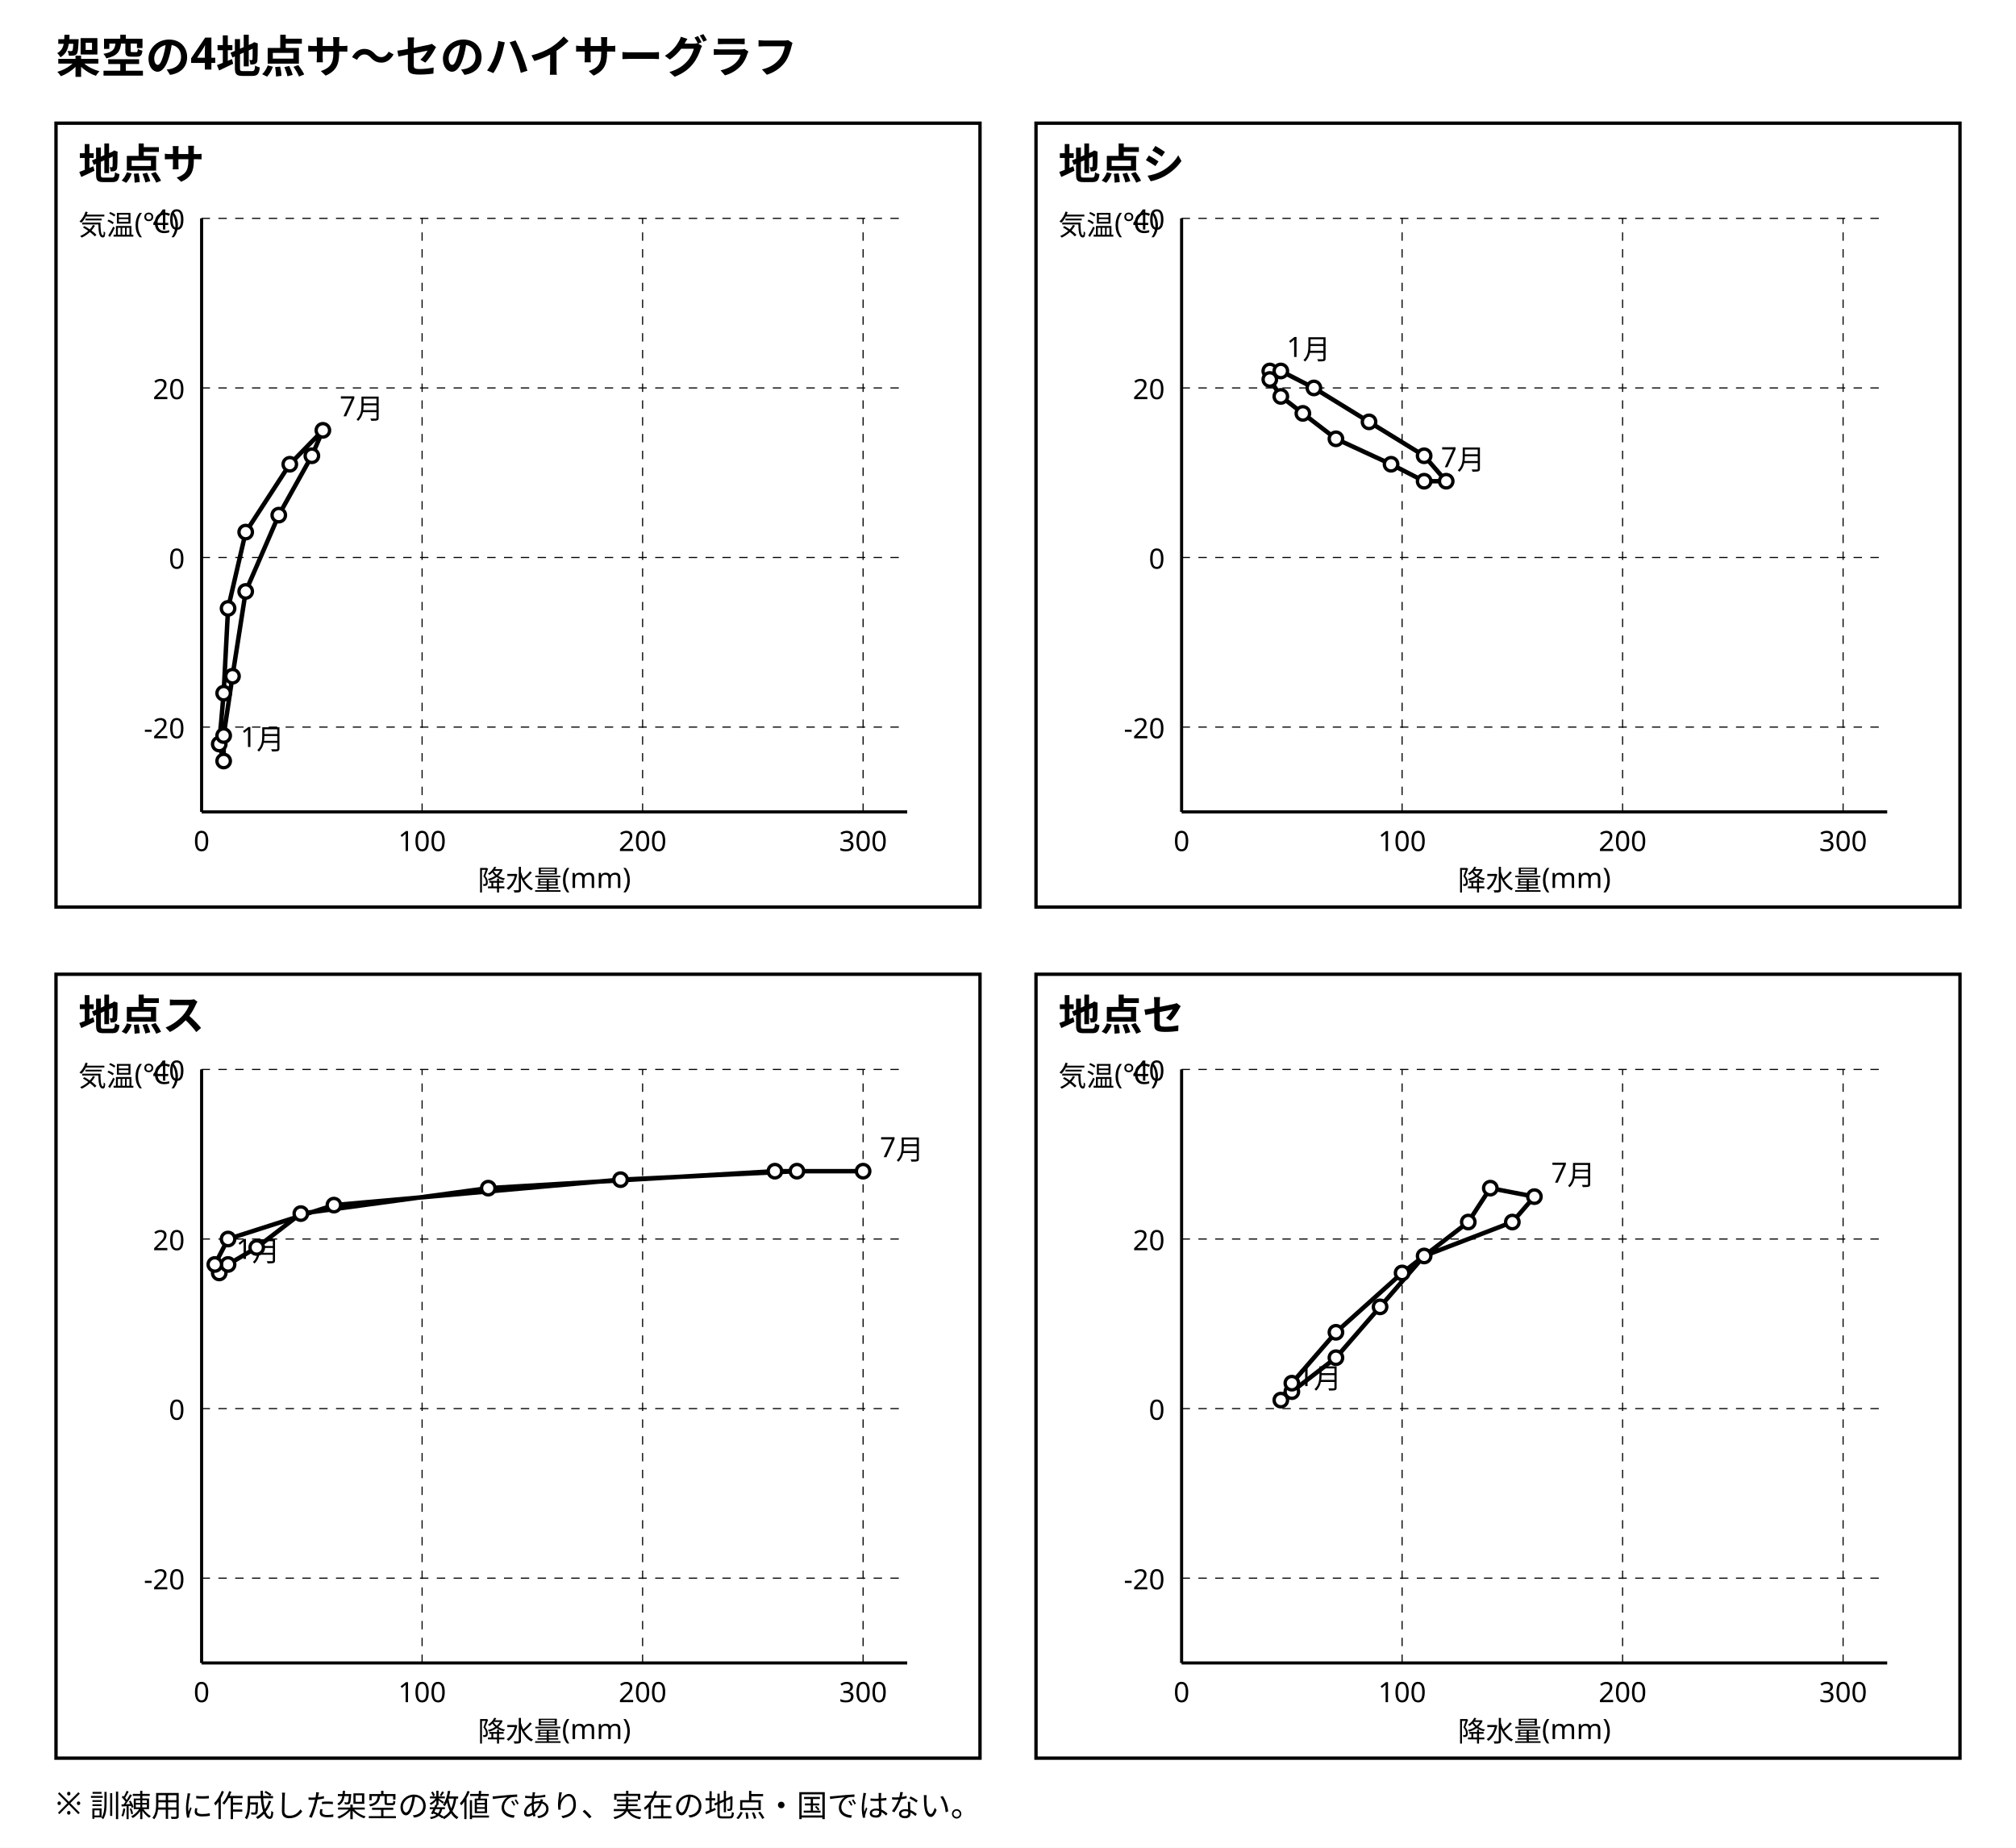
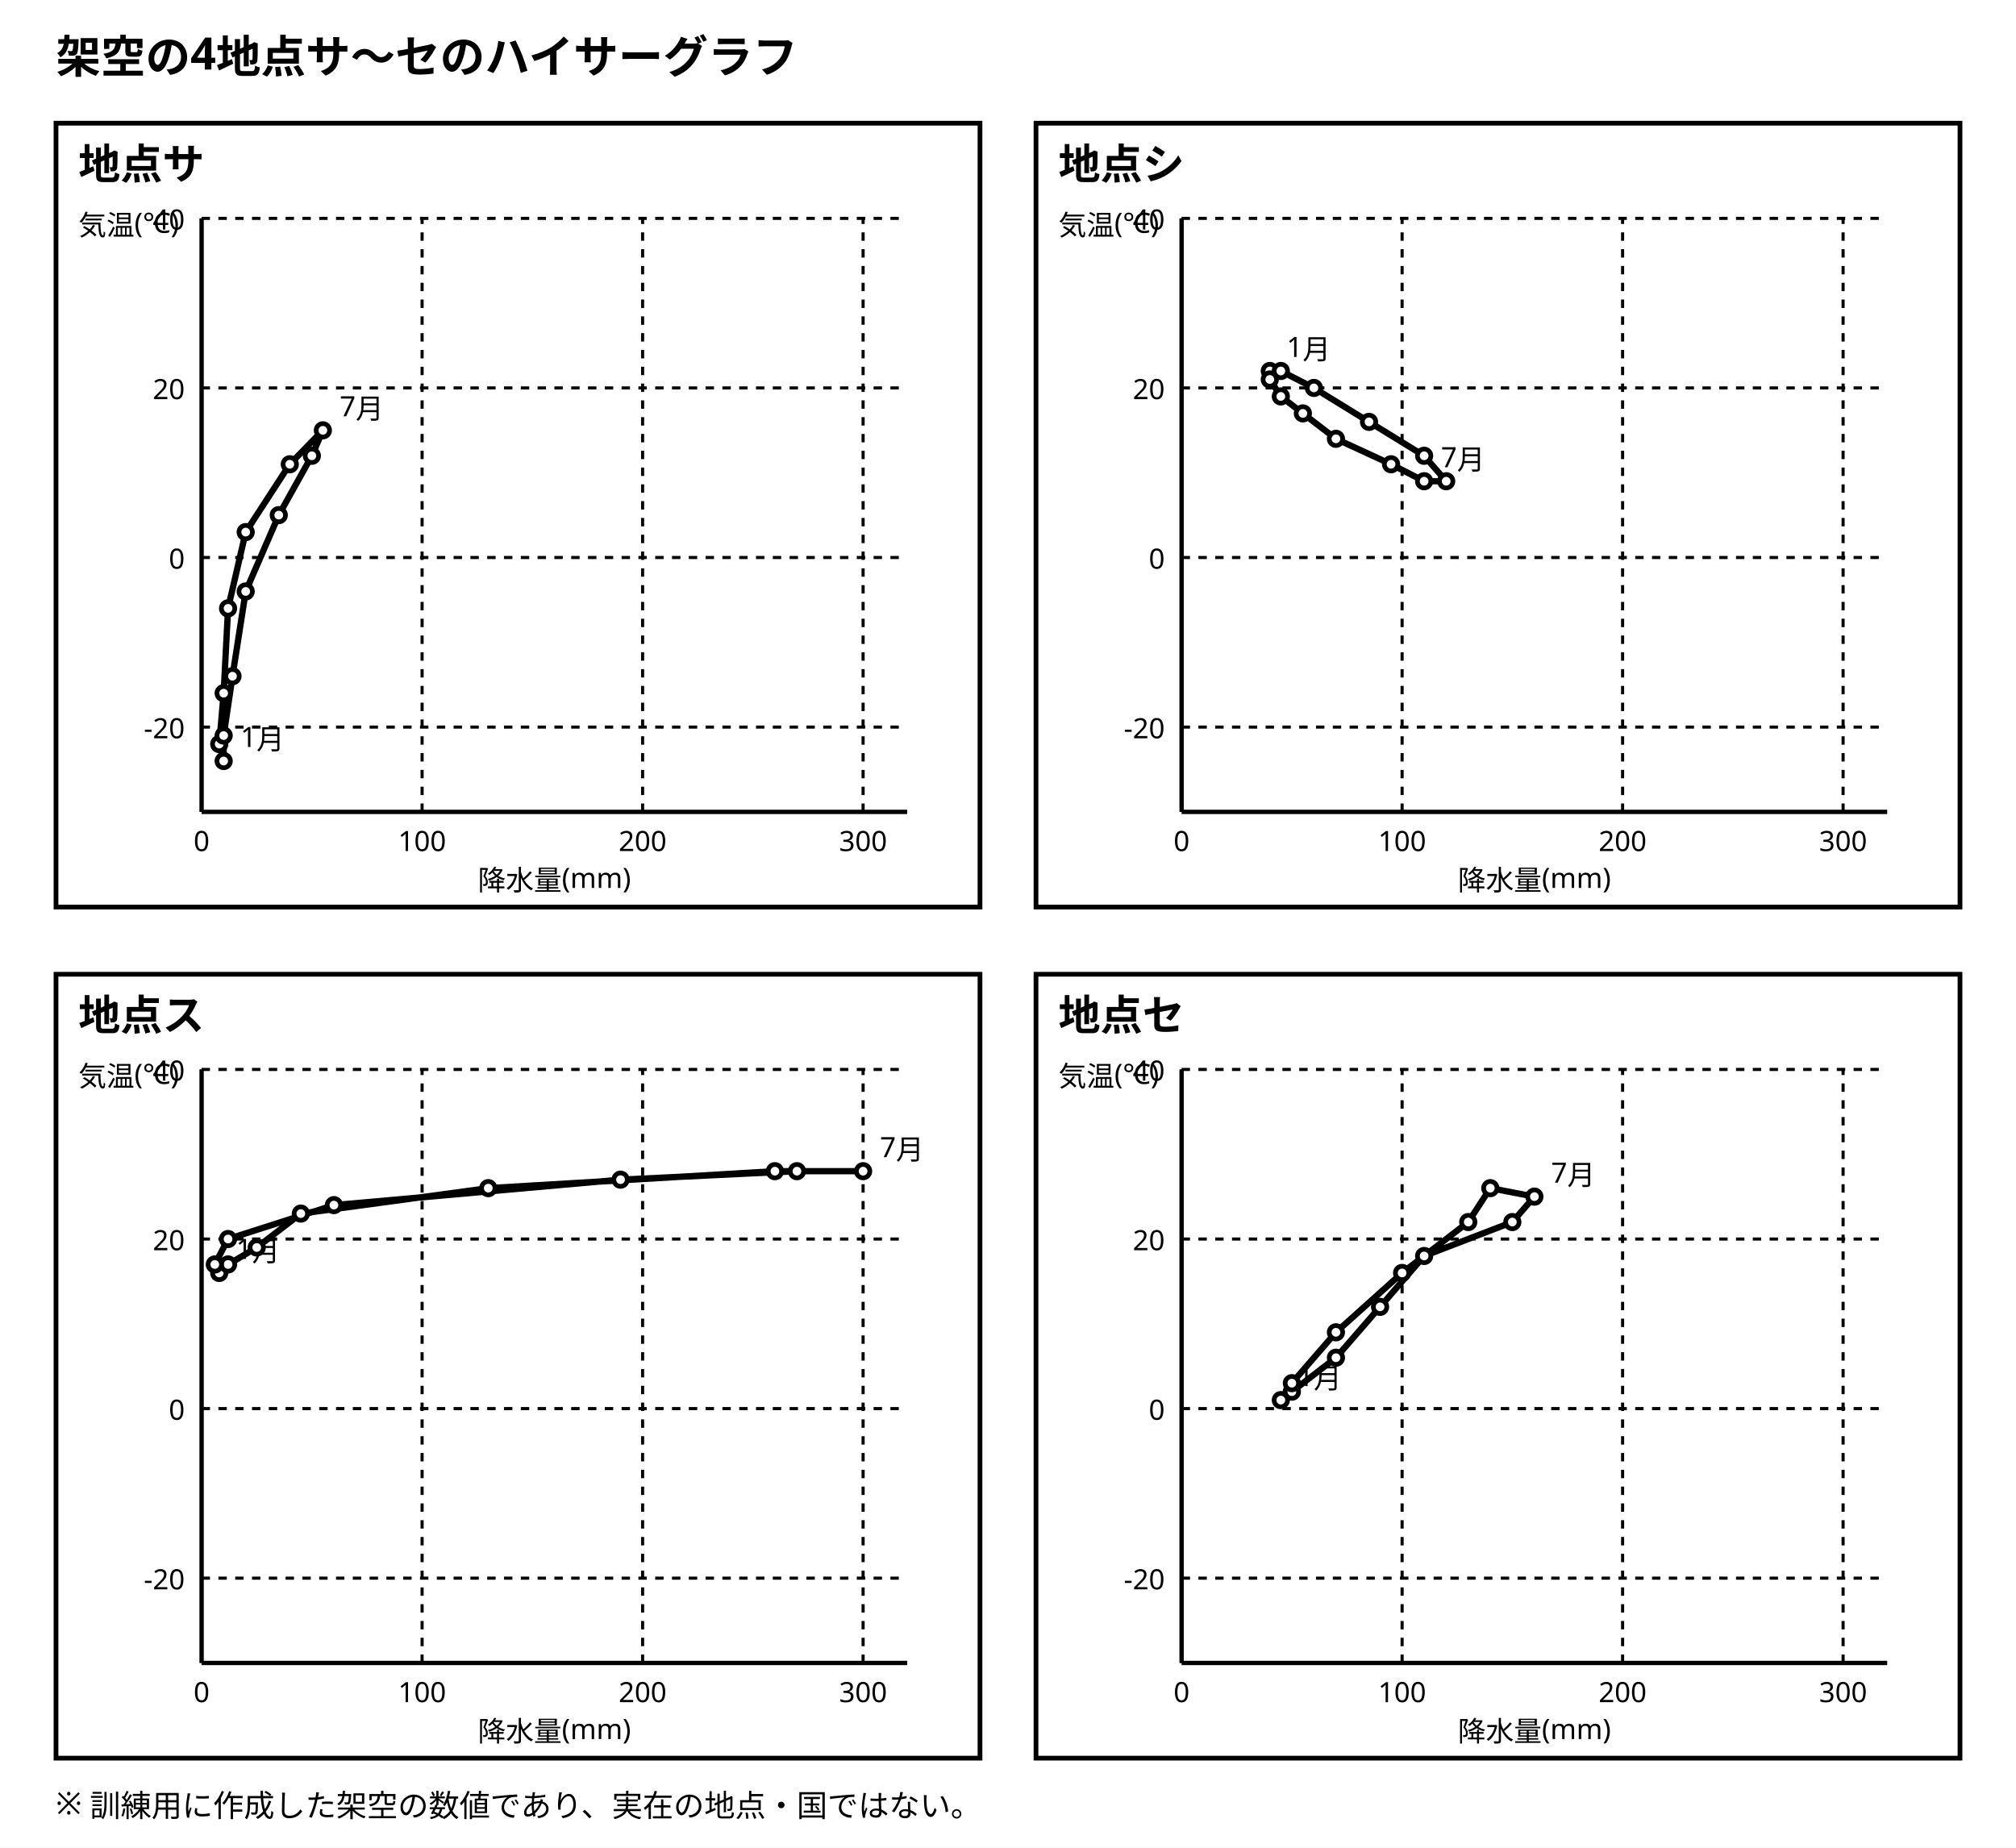
<svg xmlns="http://www.w3.org/2000/svg" viewBox="0 0 720 660" width="720" height="660" role="img" aria-label="架空の4地点サ〜セのハイサーグラフ">
  <defs>
    <pattern id="pDiag" width="8" height="8" patternUnits="userSpaceOnUse">
      <rect width="8" height="8" fill="#fff" />
-       <path d="M0 8 L8 0" stroke="#000" stroke-width="1.4" />
+       <path d="M0 8 L8 0" stroke="#000" stroke-width="1.97" />
    </pattern>
    <pattern id="pDiag2" width="8" height="8" patternUnits="userSpaceOnUse">
      <rect width="8" height="8" fill="#fff" />
-       <path d="M0 0 L8 8" stroke="#000" stroke-width="1.4" />
+       <path d="M0 0 L8 8" stroke="#000" stroke-width="1.97" />
    </pattern>
    <pattern id="pDot" width="8" height="8" patternUnits="userSpaceOnUse">
      <rect width="8" height="8" fill="#fff" />
      <circle cx="2" cy="2" r="1.3" fill="#000" />
      <circle cx="6" cy="6" r="1.3" fill="#000" />
    </pattern>
    <pattern id="pDotFine" width="5" height="5" patternUnits="userSpaceOnUse">
      <rect width="5" height="5" fill="#fff" />
      <circle cx="1.4" cy="1.4" r="0.9" fill="#000" />
    </pattern>
    <pattern id="pGrid" width="8" height="8" patternUnits="userSpaceOnUse">
      <rect width="8" height="8" fill="#fff" />
-       <path d="M0 4 H8 M4 0 V8" stroke="#000" stroke-width="0.9" />
+       <path d="M0 4 H8 M4 0 V8" stroke="#000" stroke-width="1.27" />
    </pattern>
    <pattern id="pWave" width="10" height="8" patternUnits="userSpaceOnUse">
      <rect width="10" height="8" fill="#fff" />
-       <path d="M0 5 q2.5 -3 5 0 t5 0" stroke="#000" stroke-width="0.9" fill="none" />
+       <path d="M0 5 q2.5 -3 5 0 t5 0" stroke="#000" stroke-width="1.27" fill="none" />
    </pattern>
  </defs>
  <rect width="720" height="660" fill="#fff" />
  <text x="20" y="26" font-size="16" text-anchor="start" font-weight="bold" font-family="'Hiragino Sans','Hiragino Kaku Gothic ProN','Yu Gothic','Meiryo',sans-serif" fill="#000">架空の4地点サ〜セのハイサーグラフ</text>
-   <rect x="20" y="44" width="330" height="280" fill="none" stroke="#000" stroke-width="1.2" />
+   <rect x="20" y="44" width="330" height="280" fill="none" stroke="#000" stroke-width="1.69" />
  <text x="28" y="64" font-size="15" text-anchor="start" font-weight="bold" font-family="'Hiragino Sans','Hiragino Kaku Gothic ProN','Yu Gothic','Meiryo',sans-serif" fill="#000">地点サ</text>
-   <path d="M72 78 L72 290" stroke="#000" stroke-width="1.1" fill="none" />
-   <path d="M72 290 L324 290" stroke="#000" stroke-width="1.1" fill="none" />
-   <path d="M72 290 L72 78" stroke="#000" stroke-width="0.4" fill="none" stroke-dasharray="3 3" />
+   <path d="M72 78 L72 290" stroke="#000" stroke-width="1.55" fill="none" />
+   <path d="M72 290 L324 290" stroke="#000" stroke-width="1.55" fill="none" />
+   <path d="M72 290 L72 78" stroke="#000" stroke-width="1.11" fill="none" stroke-dasharray="3 3" />
  <text x="72" y="304" font-size="10" text-anchor="middle" font-weight="normal" font-family="'Hiragino Sans','Hiragino Kaku Gothic ProN','Yu Gothic','Meiryo',sans-serif" fill="#000">0</text>
-   <path d="M150.75 290 L150.75 78" stroke="#000" stroke-width="0.4" fill="none" stroke-dasharray="3 3" />
+   <path d="M150.75 290 L150.75 78" stroke="#000" stroke-width="1.11" fill="none" stroke-dasharray="3 3" />
  <text x="150.75" y="304" font-size="10" text-anchor="middle" font-weight="normal" font-family="'Hiragino Sans','Hiragino Kaku Gothic ProN','Yu Gothic','Meiryo',sans-serif" fill="#000">100</text>
-   <path d="M229.5 290 L229.5 78" stroke="#000" stroke-width="0.4" fill="none" stroke-dasharray="3 3" />
+   <path d="M229.5 290 L229.5 78" stroke="#000" stroke-width="1.11" fill="none" stroke-dasharray="3 3" />
  <text x="229.5" y="304" font-size="10" text-anchor="middle" font-weight="normal" font-family="'Hiragino Sans','Hiragino Kaku Gothic ProN','Yu Gothic','Meiryo',sans-serif" fill="#000">200</text>
-   <path d="M308.25 290 L308.25 78" stroke="#000" stroke-width="0.4" fill="none" stroke-dasharray="3 3" />
+   <path d="M308.25 290 L308.25 78" stroke="#000" stroke-width="1.11" fill="none" stroke-dasharray="3 3" />
  <text x="308.25" y="304" font-size="10" text-anchor="middle" font-weight="normal" font-family="'Hiragino Sans','Hiragino Kaku Gothic ProN','Yu Gothic','Meiryo',sans-serif" fill="#000">300</text>
-   <path d="M72 259.71 L324 259.71" stroke="#000" stroke-width="0.4" fill="none" stroke-dasharray="3 3" />
+   <path d="M72 259.71 L324 259.71" stroke="#000" stroke-width="1.11" fill="none" stroke-dasharray="3 3" />
  <text x="66" y="263.71" font-size="10" text-anchor="end" font-weight="normal" font-family="'Hiragino Sans','Hiragino Kaku Gothic ProN','Yu Gothic','Meiryo',sans-serif" fill="#000">-20</text>
-   <path d="M72 199.14 L324 199.14" stroke="#000" stroke-width="0.4" fill="none" stroke-dasharray="3 3" />
+   <path d="M72 199.14 L324 199.14" stroke="#000" stroke-width="1.11" fill="none" stroke-dasharray="3 3" />
  <text x="66" y="203.14" font-size="10" text-anchor="end" font-weight="normal" font-family="'Hiragino Sans','Hiragino Kaku Gothic ProN','Yu Gothic','Meiryo',sans-serif" fill="#000">0</text>
-   <path d="M72 138.57 L324 138.57" stroke="#000" stroke-width="0.4" fill="none" stroke-dasharray="3 3" />
+   <path d="M72 138.57 L324 138.57" stroke="#000" stroke-width="1.11" fill="none" stroke-dasharray="3 3" />
  <text x="66" y="142.57" font-size="10" text-anchor="end" font-weight="normal" font-family="'Hiragino Sans','Hiragino Kaku Gothic ProN','Yu Gothic','Meiryo',sans-serif" fill="#000">20</text>
-   <path d="M72 78 L324 78" stroke="#000" stroke-width="0.4" fill="none" stroke-dasharray="3 3" />
+   <path d="M72 78 L324 78" stroke="#000" stroke-width="1.11" fill="none" stroke-dasharray="3 3" />
  <text x="66" y="82" font-size="10" text-anchor="end" font-weight="normal" font-family="'Hiragino Sans','Hiragino Kaku Gothic ProN','Yu Gothic','Meiryo',sans-serif" fill="#000">40</text>
-   <polyline points="79.88,271.83 78.3,265.77 79.88,247.6 81.45,217.31 87.75,190.06 103.5,165.83 115.31,153.71 111.38,162.8 99.56,184 87.75,211.26 83.03,241.54 79.88,262.74 79.88,271.83" fill="none" stroke="#000" stroke-width="1.6" />
-   <circle cx="79.88" cy="271.83" r="2.4" fill="#fff" stroke="#000" stroke-width="1.2" />
+   <polyline points="79.88,271.83 78.3,265.77 79.88,247.6 81.45,217.31 87.75,190.06 103.5,165.83 115.31,153.71 111.38,162.8 99.56,184 87.75,211.26 83.03,241.54 79.88,262.74 79.88,271.83" fill="none" stroke="#000" stroke-width="2.25" />
+   <circle cx="79.88" cy="271.83" r="2.4" fill="#fff" stroke="#000" stroke-width="1.69" />
  <text x="85.88" y="266.83" font-size="10" text-anchor="start" font-weight="normal" font-family="'Hiragino Sans','Hiragino Kaku Gothic ProN','Yu Gothic','Meiryo',sans-serif" fill="#000">1月</text>
-   <circle cx="78.3" cy="265.77" r="2.4" fill="#fff" stroke="#000" stroke-width="1.2" />
-   <circle cx="79.88" cy="247.6" r="2.4" fill="#fff" stroke="#000" stroke-width="1.2" />
-   <circle cx="81.45" cy="217.31" r="2.4" fill="#fff" stroke="#000" stroke-width="1.2" />
-   <circle cx="87.75" cy="190.06" r="2.4" fill="#fff" stroke="#000" stroke-width="1.2" />
-   <circle cx="103.5" cy="165.83" r="2.4" fill="#fff" stroke="#000" stroke-width="1.2" />
-   <circle cx="115.31" cy="153.71" r="2.4" fill="#fff" stroke="#000" stroke-width="1.2" />
+   <circle cx="78.3" cy="265.77" r="2.4" fill="#fff" stroke="#000" stroke-width="1.69" />
+   <circle cx="79.88" cy="247.6" r="2.4" fill="#fff" stroke="#000" stroke-width="1.69" />
+   <circle cx="81.45" cy="217.31" r="2.4" fill="#fff" stroke="#000" stroke-width="1.69" />
+   <circle cx="87.75" cy="190.06" r="2.4" fill="#fff" stroke="#000" stroke-width="1.69" />
+   <circle cx="103.5" cy="165.83" r="2.4" fill="#fff" stroke="#000" stroke-width="1.69" />
+   <circle cx="115.31" cy="153.71" r="2.4" fill="#fff" stroke="#000" stroke-width="1.69" />
  <text x="121.31" y="148.71" font-size="10" text-anchor="start" font-weight="normal" font-family="'Hiragino Sans','Hiragino Kaku Gothic ProN','Yu Gothic','Meiryo',sans-serif" fill="#000">7月</text>
-   <circle cx="111.38" cy="162.8" r="2.4" fill="#fff" stroke="#000" stroke-width="1.2" />
-   <circle cx="99.56" cy="184" r="2.4" fill="#fff" stroke="#000" stroke-width="1.2" />
-   <circle cx="87.75" cy="211.26" r="2.4" fill="#fff" stroke="#000" stroke-width="1.2" />
-   <circle cx="83.03" cy="241.54" r="2.4" fill="#fff" stroke="#000" stroke-width="1.2" />
-   <circle cx="79.88" cy="262.74" r="2.4" fill="#fff" stroke="#000" stroke-width="1.2" />
+   <circle cx="111.38" cy="162.8" r="2.4" fill="#fff" stroke="#000" stroke-width="1.69" />
+   <circle cx="99.56" cy="184" r="2.4" fill="#fff" stroke="#000" stroke-width="1.69" />
+   <circle cx="87.75" cy="211.26" r="2.4" fill="#fff" stroke="#000" stroke-width="1.69" />
+   <circle cx="83.03" cy="241.54" r="2.4" fill="#fff" stroke="#000" stroke-width="1.69" />
+   <circle cx="79.88" cy="262.74" r="2.4" fill="#fff" stroke="#000" stroke-width="1.69" />
  <text x="198" y="318" font-size="10" text-anchor="middle" font-weight="normal" font-family="'Hiragino Sans','Hiragino Kaku Gothic ProN','Yu Gothic','Meiryo',sans-serif" fill="#000">降水量(mm)</text>
  <text x="28" y="84" font-size="10" text-anchor="start" font-weight="normal" font-family="'Hiragino Sans','Hiragino Kaku Gothic ProN','Yu Gothic','Meiryo',sans-serif" fill="#000">気温(℃)</text>
-   <rect x="370" y="44" width="330" height="280" fill="none" stroke="#000" stroke-width="1.2" />
+   <rect x="370" y="44" width="330" height="280" fill="none" stroke="#000" stroke-width="1.69" />
  <text x="378" y="64" font-size="15" text-anchor="start" font-weight="bold" font-family="'Hiragino Sans','Hiragino Kaku Gothic ProN','Yu Gothic','Meiryo',sans-serif" fill="#000">地点シ</text>
-   <path d="M422 78 L422 290" stroke="#000" stroke-width="1.1" fill="none" />
-   <path d="M422 290 L674 290" stroke="#000" stroke-width="1.1" fill="none" />
-   <path d="M422 290 L422 78" stroke="#000" stroke-width="0.4" fill="none" stroke-dasharray="3 3" />
+   <path d="M422 78 L422 290" stroke="#000" stroke-width="1.55" fill="none" />
+   <path d="M422 290 L674 290" stroke="#000" stroke-width="1.55" fill="none" />
+   <path d="M422 290 L422 78" stroke="#000" stroke-width="1.11" fill="none" stroke-dasharray="3 3" />
  <text x="422" y="304" font-size="10" text-anchor="middle" font-weight="normal" font-family="'Hiragino Sans','Hiragino Kaku Gothic ProN','Yu Gothic','Meiryo',sans-serif" fill="#000">0</text>
-   <path d="M500.75 290 L500.75 78" stroke="#000" stroke-width="0.4" fill="none" stroke-dasharray="3 3" />
+   <path d="M500.75 290 L500.75 78" stroke="#000" stroke-width="1.11" fill="none" stroke-dasharray="3 3" />
  <text x="500.75" y="304" font-size="10" text-anchor="middle" font-weight="normal" font-family="'Hiragino Sans','Hiragino Kaku Gothic ProN','Yu Gothic','Meiryo',sans-serif" fill="#000">100</text>
-   <path d="M579.5 290 L579.5 78" stroke="#000" stroke-width="0.4" fill="none" stroke-dasharray="3 3" />
+   <path d="M579.5 290 L579.5 78" stroke="#000" stroke-width="1.11" fill="none" stroke-dasharray="3 3" />
  <text x="579.5" y="304" font-size="10" text-anchor="middle" font-weight="normal" font-family="'Hiragino Sans','Hiragino Kaku Gothic ProN','Yu Gothic','Meiryo',sans-serif" fill="#000">200</text>
-   <path d="M658.25 290 L658.25 78" stroke="#000" stroke-width="0.4" fill="none" stroke-dasharray="3 3" />
+   <path d="M658.25 290 L658.25 78" stroke="#000" stroke-width="1.11" fill="none" stroke-dasharray="3 3" />
  <text x="658.25" y="304" font-size="10" text-anchor="middle" font-weight="normal" font-family="'Hiragino Sans','Hiragino Kaku Gothic ProN','Yu Gothic','Meiryo',sans-serif" fill="#000">300</text>
-   <path d="M422 259.71 L674 259.71" stroke="#000" stroke-width="0.4" fill="none" stroke-dasharray="3 3" />
+   <path d="M422 259.71 L674 259.71" stroke="#000" stroke-width="1.11" fill="none" stroke-dasharray="3 3" />
  <text x="416" y="263.71" font-size="10" text-anchor="end" font-weight="normal" font-family="'Hiragino Sans','Hiragino Kaku Gothic ProN','Yu Gothic','Meiryo',sans-serif" fill="#000">-20</text>
-   <path d="M422 199.14 L674 199.14" stroke="#000" stroke-width="0.4" fill="none" stroke-dasharray="3 3" />
+   <path d="M422 199.14 L674 199.14" stroke="#000" stroke-width="1.11" fill="none" stroke-dasharray="3 3" />
  <text x="416" y="203.14" font-size="10" text-anchor="end" font-weight="normal" font-family="'Hiragino Sans','Hiragino Kaku Gothic ProN','Yu Gothic','Meiryo',sans-serif" fill="#000">0</text>
-   <path d="M422 138.57 L674 138.57" stroke="#000" stroke-width="0.4" fill="none" stroke-dasharray="3 3" />
+   <path d="M422 138.57 L674 138.57" stroke="#000" stroke-width="1.11" fill="none" stroke-dasharray="3 3" />
  <text x="416" y="142.57" font-size="10" text-anchor="end" font-weight="normal" font-family="'Hiragino Sans','Hiragino Kaku Gothic ProN','Yu Gothic','Meiryo',sans-serif" fill="#000">20</text>
-   <path d="M422 78 L674 78" stroke="#000" stroke-width="0.4" fill="none" stroke-dasharray="3 3" />
+   <path d="M422 78 L674 78" stroke="#000" stroke-width="1.11" fill="none" stroke-dasharray="3 3" />
  <text x="416" y="82" font-size="10" text-anchor="end" font-weight="normal" font-family="'Hiragino Sans','Hiragino Kaku Gothic ProN','Yu Gothic','Meiryo',sans-serif" fill="#000">40</text>
-   <polyline points="453.5,132.51 457.44,132.51 469.25,138.57 488.94,150.69 508.62,162.8 516.5,171.89 508.62,171.89 496.81,165.83 477.12,156.74 465.31,147.66 457.44,141.6 453.5,135.54 453.5,132.51" fill="none" stroke="#000" stroke-width="1.6" />
-   <circle cx="453.5" cy="132.51" r="2.4" fill="#fff" stroke="#000" stroke-width="1.2" />
+   <polyline points="453.5,132.51 457.44,132.51 469.25,138.57 488.94,150.69 508.62,162.8 516.5,171.89 508.62,171.89 496.81,165.83 477.12,156.74 465.31,147.66 457.44,141.6 453.5,135.54 453.5,132.51" fill="none" stroke="#000" stroke-width="2.25" />
+   <circle cx="453.5" cy="132.51" r="2.4" fill="#fff" stroke="#000" stroke-width="1.69" />
  <text x="459.5" y="127.51" font-size="10" text-anchor="start" font-weight="normal" font-family="'Hiragino Sans','Hiragino Kaku Gothic ProN','Yu Gothic','Meiryo',sans-serif" fill="#000">1月</text>
-   <circle cx="457.44" cy="132.51" r="2.4" fill="#fff" stroke="#000" stroke-width="1.2" />
-   <circle cx="469.25" cy="138.57" r="2.4" fill="#fff" stroke="#000" stroke-width="1.2" />
-   <circle cx="488.94" cy="150.69" r="2.4" fill="#fff" stroke="#000" stroke-width="1.2" />
-   <circle cx="508.62" cy="162.8" r="2.4" fill="#fff" stroke="#000" stroke-width="1.2" />
-   <circle cx="516.5" cy="171.89" r="2.4" fill="#fff" stroke="#000" stroke-width="1.2" />
-   <circle cx="508.62" cy="171.89" r="2.4" fill="#fff" stroke="#000" stroke-width="1.2" />
+   <circle cx="457.44" cy="132.51" r="2.4" fill="#fff" stroke="#000" stroke-width="1.69" />
+   <circle cx="469.25" cy="138.57" r="2.4" fill="#fff" stroke="#000" stroke-width="1.69" />
+   <circle cx="488.94" cy="150.69" r="2.4" fill="#fff" stroke="#000" stroke-width="1.69" />
+   <circle cx="508.62" cy="162.8" r="2.4" fill="#fff" stroke="#000" stroke-width="1.69" />
+   <circle cx="516.5" cy="171.89" r="2.4" fill="#fff" stroke="#000" stroke-width="1.69" />
+   <circle cx="508.62" cy="171.89" r="2.4" fill="#fff" stroke="#000" stroke-width="1.69" />
  <text x="514.62" y="166.89" font-size="10" text-anchor="start" font-weight="normal" font-family="'Hiragino Sans','Hiragino Kaku Gothic ProN','Yu Gothic','Meiryo',sans-serif" fill="#000">7月</text>
-   <circle cx="496.81" cy="165.83" r="2.4" fill="#fff" stroke="#000" stroke-width="1.2" />
-   <circle cx="477.12" cy="156.74" r="2.4" fill="#fff" stroke="#000" stroke-width="1.2" />
-   <circle cx="465.31" cy="147.66" r="2.4" fill="#fff" stroke="#000" stroke-width="1.2" />
-   <circle cx="457.44" cy="141.6" r="2.4" fill="#fff" stroke="#000" stroke-width="1.2" />
-   <circle cx="453.5" cy="135.54" r="2.4" fill="#fff" stroke="#000" stroke-width="1.2" />
+   <circle cx="496.81" cy="165.83" r="2.4" fill="#fff" stroke="#000" stroke-width="1.69" />
+   <circle cx="477.12" cy="156.74" r="2.4" fill="#fff" stroke="#000" stroke-width="1.69" />
+   <circle cx="465.31" cy="147.66" r="2.4" fill="#fff" stroke="#000" stroke-width="1.69" />
+   <circle cx="457.44" cy="141.6" r="2.4" fill="#fff" stroke="#000" stroke-width="1.69" />
+   <circle cx="453.5" cy="135.54" r="2.4" fill="#fff" stroke="#000" stroke-width="1.69" />
  <text x="548" y="318" font-size="10" text-anchor="middle" font-weight="normal" font-family="'Hiragino Sans','Hiragino Kaku Gothic ProN','Yu Gothic','Meiryo',sans-serif" fill="#000">降水量(mm)</text>
  <text x="378" y="84" font-size="10" text-anchor="start" font-weight="normal" font-family="'Hiragino Sans','Hiragino Kaku Gothic ProN','Yu Gothic','Meiryo',sans-serif" fill="#000">気温(℃)</text>
-   <rect x="20" y="348" width="330" height="280" fill="none" stroke="#000" stroke-width="1.2" />
+   <rect x="20" y="348" width="330" height="280" fill="none" stroke="#000" stroke-width="1.69" />
  <text x="28" y="368" font-size="15" text-anchor="start" font-weight="bold" font-family="'Hiragino Sans','Hiragino Kaku Gothic ProN','Yu Gothic','Meiryo',sans-serif" fill="#000">地点ス</text>
-   <path d="M72 382 L72 594" stroke="#000" stroke-width="1.1" fill="none" />
-   <path d="M72 594 L324 594" stroke="#000" stroke-width="1.1" fill="none" />
-   <path d="M72 594 L72 382" stroke="#000" stroke-width="0.4" fill="none" stroke-dasharray="3 3" />
+   <path d="M72 382 L72 594" stroke="#000" stroke-width="1.55" fill="none" />
+   <path d="M72 594 L324 594" stroke="#000" stroke-width="1.55" fill="none" />
+   <path d="M72 594 L72 382" stroke="#000" stroke-width="1.11" fill="none" stroke-dasharray="3 3" />
  <text x="72" y="608" font-size="10" text-anchor="middle" font-weight="normal" font-family="'Hiragino Sans','Hiragino Kaku Gothic ProN','Yu Gothic','Meiryo',sans-serif" fill="#000">0</text>
-   <path d="M150.75 594 L150.75 382" stroke="#000" stroke-width="0.4" fill="none" stroke-dasharray="3 3" />
+   <path d="M150.75 594 L150.75 382" stroke="#000" stroke-width="1.11" fill="none" stroke-dasharray="3 3" />
  <text x="150.75" y="608" font-size="10" text-anchor="middle" font-weight="normal" font-family="'Hiragino Sans','Hiragino Kaku Gothic ProN','Yu Gothic','Meiryo',sans-serif" fill="#000">100</text>
-   <path d="M229.5 594 L229.5 382" stroke="#000" stroke-width="0.4" fill="none" stroke-dasharray="3 3" />
+   <path d="M229.5 594 L229.5 382" stroke="#000" stroke-width="1.11" fill="none" stroke-dasharray="3 3" />
  <text x="229.5" y="608" font-size="10" text-anchor="middle" font-weight="normal" font-family="'Hiragino Sans','Hiragino Kaku Gothic ProN','Yu Gothic','Meiryo',sans-serif" fill="#000">200</text>
-   <path d="M308.25 594 L308.25 382" stroke="#000" stroke-width="0.4" fill="none" stroke-dasharray="3 3" />
+   <path d="M308.25 594 L308.25 382" stroke="#000" stroke-width="1.11" fill="none" stroke-dasharray="3 3" />
  <text x="308.25" y="608" font-size="10" text-anchor="middle" font-weight="normal" font-family="'Hiragino Sans','Hiragino Kaku Gothic ProN','Yu Gothic','Meiryo',sans-serif" fill="#000">300</text>
-   <path d="M72 563.71 L324 563.71" stroke="#000" stroke-width="0.4" fill="none" stroke-dasharray="3 3" />
+   <path d="M72 563.71 L324 563.71" stroke="#000" stroke-width="1.11" fill="none" stroke-dasharray="3 3" />
  <text x="66" y="567.71" font-size="10" text-anchor="end" font-weight="normal" font-family="'Hiragino Sans','Hiragino Kaku Gothic ProN','Yu Gothic','Meiryo',sans-serif" fill="#000">-20</text>
-   <path d="M72 503.14 L324 503.14" stroke="#000" stroke-width="0.4" fill="none" stroke-dasharray="3 3" />
+   <path d="M72 503.14 L324 503.14" stroke="#000" stroke-width="1.11" fill="none" stroke-dasharray="3 3" />
  <text x="66" y="507.14" font-size="10" text-anchor="end" font-weight="normal" font-family="'Hiragino Sans','Hiragino Kaku Gothic ProN','Yu Gothic','Meiryo',sans-serif" fill="#000">0</text>
-   <path d="M72 442.57 L324 442.57" stroke="#000" stroke-width="0.4" fill="none" stroke-dasharray="3 3" />
+   <path d="M72 442.57 L324 442.57" stroke="#000" stroke-width="1.11" fill="none" stroke-dasharray="3 3" />
  <text x="66" y="446.57" font-size="10" text-anchor="end" font-weight="normal" font-family="'Hiragino Sans','Hiragino Kaku Gothic ProN','Yu Gothic','Meiryo',sans-serif" fill="#000">20</text>
-   <path d="M72 382 L324 382" stroke="#000" stroke-width="0.4" fill="none" stroke-dasharray="3 3" />
+   <path d="M72 382 L324 382" stroke="#000" stroke-width="1.11" fill="none" stroke-dasharray="3 3" />
  <text x="66" y="386" font-size="10" text-anchor="end" font-weight="normal" font-family="'Hiragino Sans','Hiragino Kaku Gothic ProN','Yu Gothic','Meiryo',sans-serif" fill="#000">40</text>
-   <polyline points="78.3,454.69 81.45,451.66 91.69,445.6 107.44,433.49 174.38,424.4 276.75,418.34 308.25,418.34 284.62,418.34 221.62,421.37 119.25,430.46 81.45,442.57 76.72,451.66 78.3,454.69" fill="none" stroke="#000" stroke-width="1.6" />
-   <circle cx="78.3" cy="454.69" r="2.4" fill="#fff" stroke="#000" stroke-width="1.2" />
+   <polyline points="78.3,454.69 81.45,451.66 91.69,445.6 107.44,433.49 174.38,424.4 276.75,418.34 308.25,418.34 284.62,418.34 221.62,421.37 119.25,430.46 81.45,442.57 76.72,451.66 78.3,454.69" fill="none" stroke="#000" stroke-width="2.25" />
+   <circle cx="78.3" cy="454.69" r="2.4" fill="#fff" stroke="#000" stroke-width="1.69" />
  <text x="84.3" y="449.69" font-size="10" text-anchor="start" font-weight="normal" font-family="'Hiragino Sans','Hiragino Kaku Gothic ProN','Yu Gothic','Meiryo',sans-serif" fill="#000">1月</text>
-   <circle cx="81.45" cy="451.66" r="2.4" fill="#fff" stroke="#000" stroke-width="1.2" />
-   <circle cx="91.69" cy="445.6" r="2.4" fill="#fff" stroke="#000" stroke-width="1.2" />
-   <circle cx="107.44" cy="433.49" r="2.4" fill="#fff" stroke="#000" stroke-width="1.2" />
-   <circle cx="174.38" cy="424.4" r="2.4" fill="#fff" stroke="#000" stroke-width="1.2" />
-   <circle cx="276.75" cy="418.34" r="2.4" fill="#fff" stroke="#000" stroke-width="1.2" />
-   <circle cx="308.25" cy="418.34" r="2.4" fill="#fff" stroke="#000" stroke-width="1.2" />
+   <circle cx="81.45" cy="451.66" r="2.4" fill="#fff" stroke="#000" stroke-width="1.69" />
+   <circle cx="91.69" cy="445.6" r="2.4" fill="#fff" stroke="#000" stroke-width="1.69" />
+   <circle cx="107.44" cy="433.49" r="2.4" fill="#fff" stroke="#000" stroke-width="1.69" />
+   <circle cx="174.38" cy="424.4" r="2.4" fill="#fff" stroke="#000" stroke-width="1.69" />
+   <circle cx="276.75" cy="418.34" r="2.4" fill="#fff" stroke="#000" stroke-width="1.69" />
+   <circle cx="308.25" cy="418.34" r="2.4" fill="#fff" stroke="#000" stroke-width="1.69" />
  <text x="314.25" y="413.34" font-size="10" text-anchor="start" font-weight="normal" font-family="'Hiragino Sans','Hiragino Kaku Gothic ProN','Yu Gothic','Meiryo',sans-serif" fill="#000">7月</text>
-   <circle cx="284.62" cy="418.34" r="2.4" fill="#fff" stroke="#000" stroke-width="1.2" />
-   <circle cx="221.62" cy="421.37" r="2.4" fill="#fff" stroke="#000" stroke-width="1.2" />
-   <circle cx="119.25" cy="430.46" r="2.4" fill="#fff" stroke="#000" stroke-width="1.2" />
-   <circle cx="81.45" cy="442.57" r="2.4" fill="#fff" stroke="#000" stroke-width="1.2" />
-   <circle cx="76.72" cy="451.66" r="2.4" fill="#fff" stroke="#000" stroke-width="1.2" />
+   <circle cx="284.62" cy="418.34" r="2.4" fill="#fff" stroke="#000" stroke-width="1.69" />
+   <circle cx="221.62" cy="421.37" r="2.4" fill="#fff" stroke="#000" stroke-width="1.69" />
+   <circle cx="119.25" cy="430.46" r="2.4" fill="#fff" stroke="#000" stroke-width="1.69" />
+   <circle cx="81.45" cy="442.57" r="2.4" fill="#fff" stroke="#000" stroke-width="1.69" />
+   <circle cx="76.72" cy="451.66" r="2.4" fill="#fff" stroke="#000" stroke-width="1.69" />
  <text x="198" y="622" font-size="10" text-anchor="middle" font-weight="normal" font-family="'Hiragino Sans','Hiragino Kaku Gothic ProN','Yu Gothic','Meiryo',sans-serif" fill="#000">降水量(mm)</text>
  <text x="28" y="388" font-size="10" text-anchor="start" font-weight="normal" font-family="'Hiragino Sans','Hiragino Kaku Gothic ProN','Yu Gothic','Meiryo',sans-serif" fill="#000">気温(℃)</text>
-   <rect x="370" y="348" width="330" height="280" fill="none" stroke="#000" stroke-width="1.2" />
+   <rect x="370" y="348" width="330" height="280" fill="none" stroke="#000" stroke-width="1.69" />
  <text x="378" y="368" font-size="15" text-anchor="start" font-weight="bold" font-family="'Hiragino Sans','Hiragino Kaku Gothic ProN','Yu Gothic','Meiryo',sans-serif" fill="#000">地点セ</text>
-   <path d="M422 382 L422 594" stroke="#000" stroke-width="1.1" fill="none" />
-   <path d="M422 594 L674 594" stroke="#000" stroke-width="1.1" fill="none" />
-   <path d="M422 594 L422 382" stroke="#000" stroke-width="0.4" fill="none" stroke-dasharray="3 3" />
+   <path d="M422 382 L422 594" stroke="#000" stroke-width="1.55" fill="none" />
+   <path d="M422 594 L674 594" stroke="#000" stroke-width="1.55" fill="none" />
+   <path d="M422 594 L422 382" stroke="#000" stroke-width="1.11" fill="none" stroke-dasharray="3 3" />
  <text x="422" y="608" font-size="10" text-anchor="middle" font-weight="normal" font-family="'Hiragino Sans','Hiragino Kaku Gothic ProN','Yu Gothic','Meiryo',sans-serif" fill="#000">0</text>
-   <path d="M500.75 594 L500.75 382" stroke="#000" stroke-width="0.4" fill="none" stroke-dasharray="3 3" />
+   <path d="M500.75 594 L500.75 382" stroke="#000" stroke-width="1.11" fill="none" stroke-dasharray="3 3" />
  <text x="500.75" y="608" font-size="10" text-anchor="middle" font-weight="normal" font-family="'Hiragino Sans','Hiragino Kaku Gothic ProN','Yu Gothic','Meiryo',sans-serif" fill="#000">100</text>
-   <path d="M579.5 594 L579.5 382" stroke="#000" stroke-width="0.4" fill="none" stroke-dasharray="3 3" />
+   <path d="M579.5 594 L579.5 382" stroke="#000" stroke-width="1.11" fill="none" stroke-dasharray="3 3" />
  <text x="579.5" y="608" font-size="10" text-anchor="middle" font-weight="normal" font-family="'Hiragino Sans','Hiragino Kaku Gothic ProN','Yu Gothic','Meiryo',sans-serif" fill="#000">200</text>
-   <path d="M658.25 594 L658.25 382" stroke="#000" stroke-width="0.4" fill="none" stroke-dasharray="3 3" />
+   <path d="M658.25 594 L658.25 382" stroke="#000" stroke-width="1.11" fill="none" stroke-dasharray="3 3" />
  <text x="658.25" y="608" font-size="10" text-anchor="middle" font-weight="normal" font-family="'Hiragino Sans','Hiragino Kaku Gothic ProN','Yu Gothic','Meiryo',sans-serif" fill="#000">300</text>
-   <path d="M422 563.71 L674 563.71" stroke="#000" stroke-width="0.4" fill="none" stroke-dasharray="3 3" />
+   <path d="M422 563.71 L674 563.71" stroke="#000" stroke-width="1.11" fill="none" stroke-dasharray="3 3" />
  <text x="416" y="567.71" font-size="10" text-anchor="end" font-weight="normal" font-family="'Hiragino Sans','Hiragino Kaku Gothic ProN','Yu Gothic','Meiryo',sans-serif" fill="#000">-20</text>
-   <path d="M422 503.14 L674 503.14" stroke="#000" stroke-width="0.4" fill="none" stroke-dasharray="3 3" />
+   <path d="M422 503.14 L674 503.14" stroke="#000" stroke-width="1.11" fill="none" stroke-dasharray="3 3" />
  <text x="416" y="507.14" font-size="10" text-anchor="end" font-weight="normal" font-family="'Hiragino Sans','Hiragino Kaku Gothic ProN','Yu Gothic','Meiryo',sans-serif" fill="#000">0</text>
-   <path d="M422 442.57 L674 442.57" stroke="#000" stroke-width="0.4" fill="none" stroke-dasharray="3 3" />
+   <path d="M422 442.57 L674 442.57" stroke="#000" stroke-width="1.11" fill="none" stroke-dasharray="3 3" />
  <text x="416" y="446.57" font-size="10" text-anchor="end" font-weight="normal" font-family="'Hiragino Sans','Hiragino Kaku Gothic ProN','Yu Gothic','Meiryo',sans-serif" fill="#000">20</text>
-   <path d="M422 382 L674 382" stroke="#000" stroke-width="0.4" fill="none" stroke-dasharray="3 3" />
+   <path d="M422 382 L674 382" stroke="#000" stroke-width="1.11" fill="none" stroke-dasharray="3 3" />
  <text x="416" y="386" font-size="10" text-anchor="end" font-weight="normal" font-family="'Hiragino Sans','Hiragino Kaku Gothic ProN','Yu Gothic','Meiryo',sans-serif" fill="#000">40</text>
-   <polyline points="457.44,500.11 461.38,497.09 477.12,484.97 492.88,466.8 508.62,448.63 540.12,436.51 548,427.43 532.25,424.4 524.38,436.51 500.75,454.69 477.12,475.89 461.38,494.06 457.44,500.11" fill="none" stroke="#000" stroke-width="1.6" />
-   <circle cx="457.44" cy="500.11" r="2.4" fill="#fff" stroke="#000" stroke-width="1.2" />
+   <polyline points="457.44,500.11 461.38,497.09 477.12,484.97 492.88,466.8 508.62,448.63 540.12,436.51 548,427.43 532.25,424.4 524.38,436.51 500.75,454.69 477.12,475.89 461.38,494.06 457.44,500.11" fill="none" stroke="#000" stroke-width="2.25" />
+   <circle cx="457.44" cy="500.11" r="2.4" fill="#fff" stroke="#000" stroke-width="1.69" />
  <text x="463.44" y="495.11" font-size="10" text-anchor="start" font-weight="normal" font-family="'Hiragino Sans','Hiragino Kaku Gothic ProN','Yu Gothic','Meiryo',sans-serif" fill="#000">1月</text>
-   <circle cx="461.38" cy="497.09" r="2.4" fill="#fff" stroke="#000" stroke-width="1.2" />
-   <circle cx="477.12" cy="484.97" r="2.4" fill="#fff" stroke="#000" stroke-width="1.2" />
-   <circle cx="492.88" cy="466.8" r="2.4" fill="#fff" stroke="#000" stroke-width="1.2" />
-   <circle cx="508.62" cy="448.63" r="2.4" fill="#fff" stroke="#000" stroke-width="1.2" />
-   <circle cx="540.12" cy="436.51" r="2.4" fill="#fff" stroke="#000" stroke-width="1.2" />
-   <circle cx="548" cy="427.43" r="2.4" fill="#fff" stroke="#000" stroke-width="1.2" />
+   <circle cx="461.38" cy="497.09" r="2.4" fill="#fff" stroke="#000" stroke-width="1.69" />
+   <circle cx="477.12" cy="484.97" r="2.4" fill="#fff" stroke="#000" stroke-width="1.69" />
+   <circle cx="492.88" cy="466.8" r="2.4" fill="#fff" stroke="#000" stroke-width="1.69" />
+   <circle cx="508.62" cy="448.63" r="2.4" fill="#fff" stroke="#000" stroke-width="1.69" />
+   <circle cx="540.12" cy="436.51" r="2.4" fill="#fff" stroke="#000" stroke-width="1.69" />
+   <circle cx="548" cy="427.43" r="2.4" fill="#fff" stroke="#000" stroke-width="1.69" />
  <text x="554" y="422.43" font-size="10" text-anchor="start" font-weight="normal" font-family="'Hiragino Sans','Hiragino Kaku Gothic ProN','Yu Gothic','Meiryo',sans-serif" fill="#000">7月</text>
-   <circle cx="532.25" cy="424.4" r="2.4" fill="#fff" stroke="#000" stroke-width="1.2" />
-   <circle cx="524.38" cy="436.51" r="2.4" fill="#fff" stroke="#000" stroke-width="1.2" />
-   <circle cx="500.75" cy="454.69" r="2.4" fill="#fff" stroke="#000" stroke-width="1.2" />
-   <circle cx="477.12" cy="475.89" r="2.4" fill="#fff" stroke="#000" stroke-width="1.2" />
-   <circle cx="461.38" cy="494.06" r="2.4" fill="#fff" stroke="#000" stroke-width="1.2" />
+   <circle cx="532.25" cy="424.4" r="2.4" fill="#fff" stroke="#000" stroke-width="1.69" />
+   <circle cx="524.38" cy="436.51" r="2.4" fill="#fff" stroke="#000" stroke-width="1.69" />
+   <circle cx="500.75" cy="454.69" r="2.4" fill="#fff" stroke="#000" stroke-width="1.69" />
+   <circle cx="477.12" cy="475.89" r="2.4" fill="#fff" stroke="#000" stroke-width="1.69" />
+   <circle cx="461.38" cy="494.06" r="2.4" fill="#fff" stroke="#000" stroke-width="1.69" />
  <text x="548" y="622" font-size="10" text-anchor="middle" font-weight="normal" font-family="'Hiragino Sans','Hiragino Kaku Gothic ProN','Yu Gothic','Meiryo',sans-serif" fill="#000">降水量(mm)</text>
  <text x="378" y="388" font-size="10" text-anchor="start" font-weight="normal" font-family="'Hiragino Sans','Hiragino Kaku Gothic ProN','Yu Gothic','Meiryo',sans-serif" fill="#000">気温(℃)</text>
  <text x="20" y="648" font-size="11" text-anchor="start" font-weight="normal" font-family="'Hiragino Sans','Hiragino Kaku Gothic ProN','Yu Gothic','Meiryo',sans-serif" fill="#000">※ 訓練用に作成した架空の数値であり、実在の地点・国ではない。</text>
</svg>
